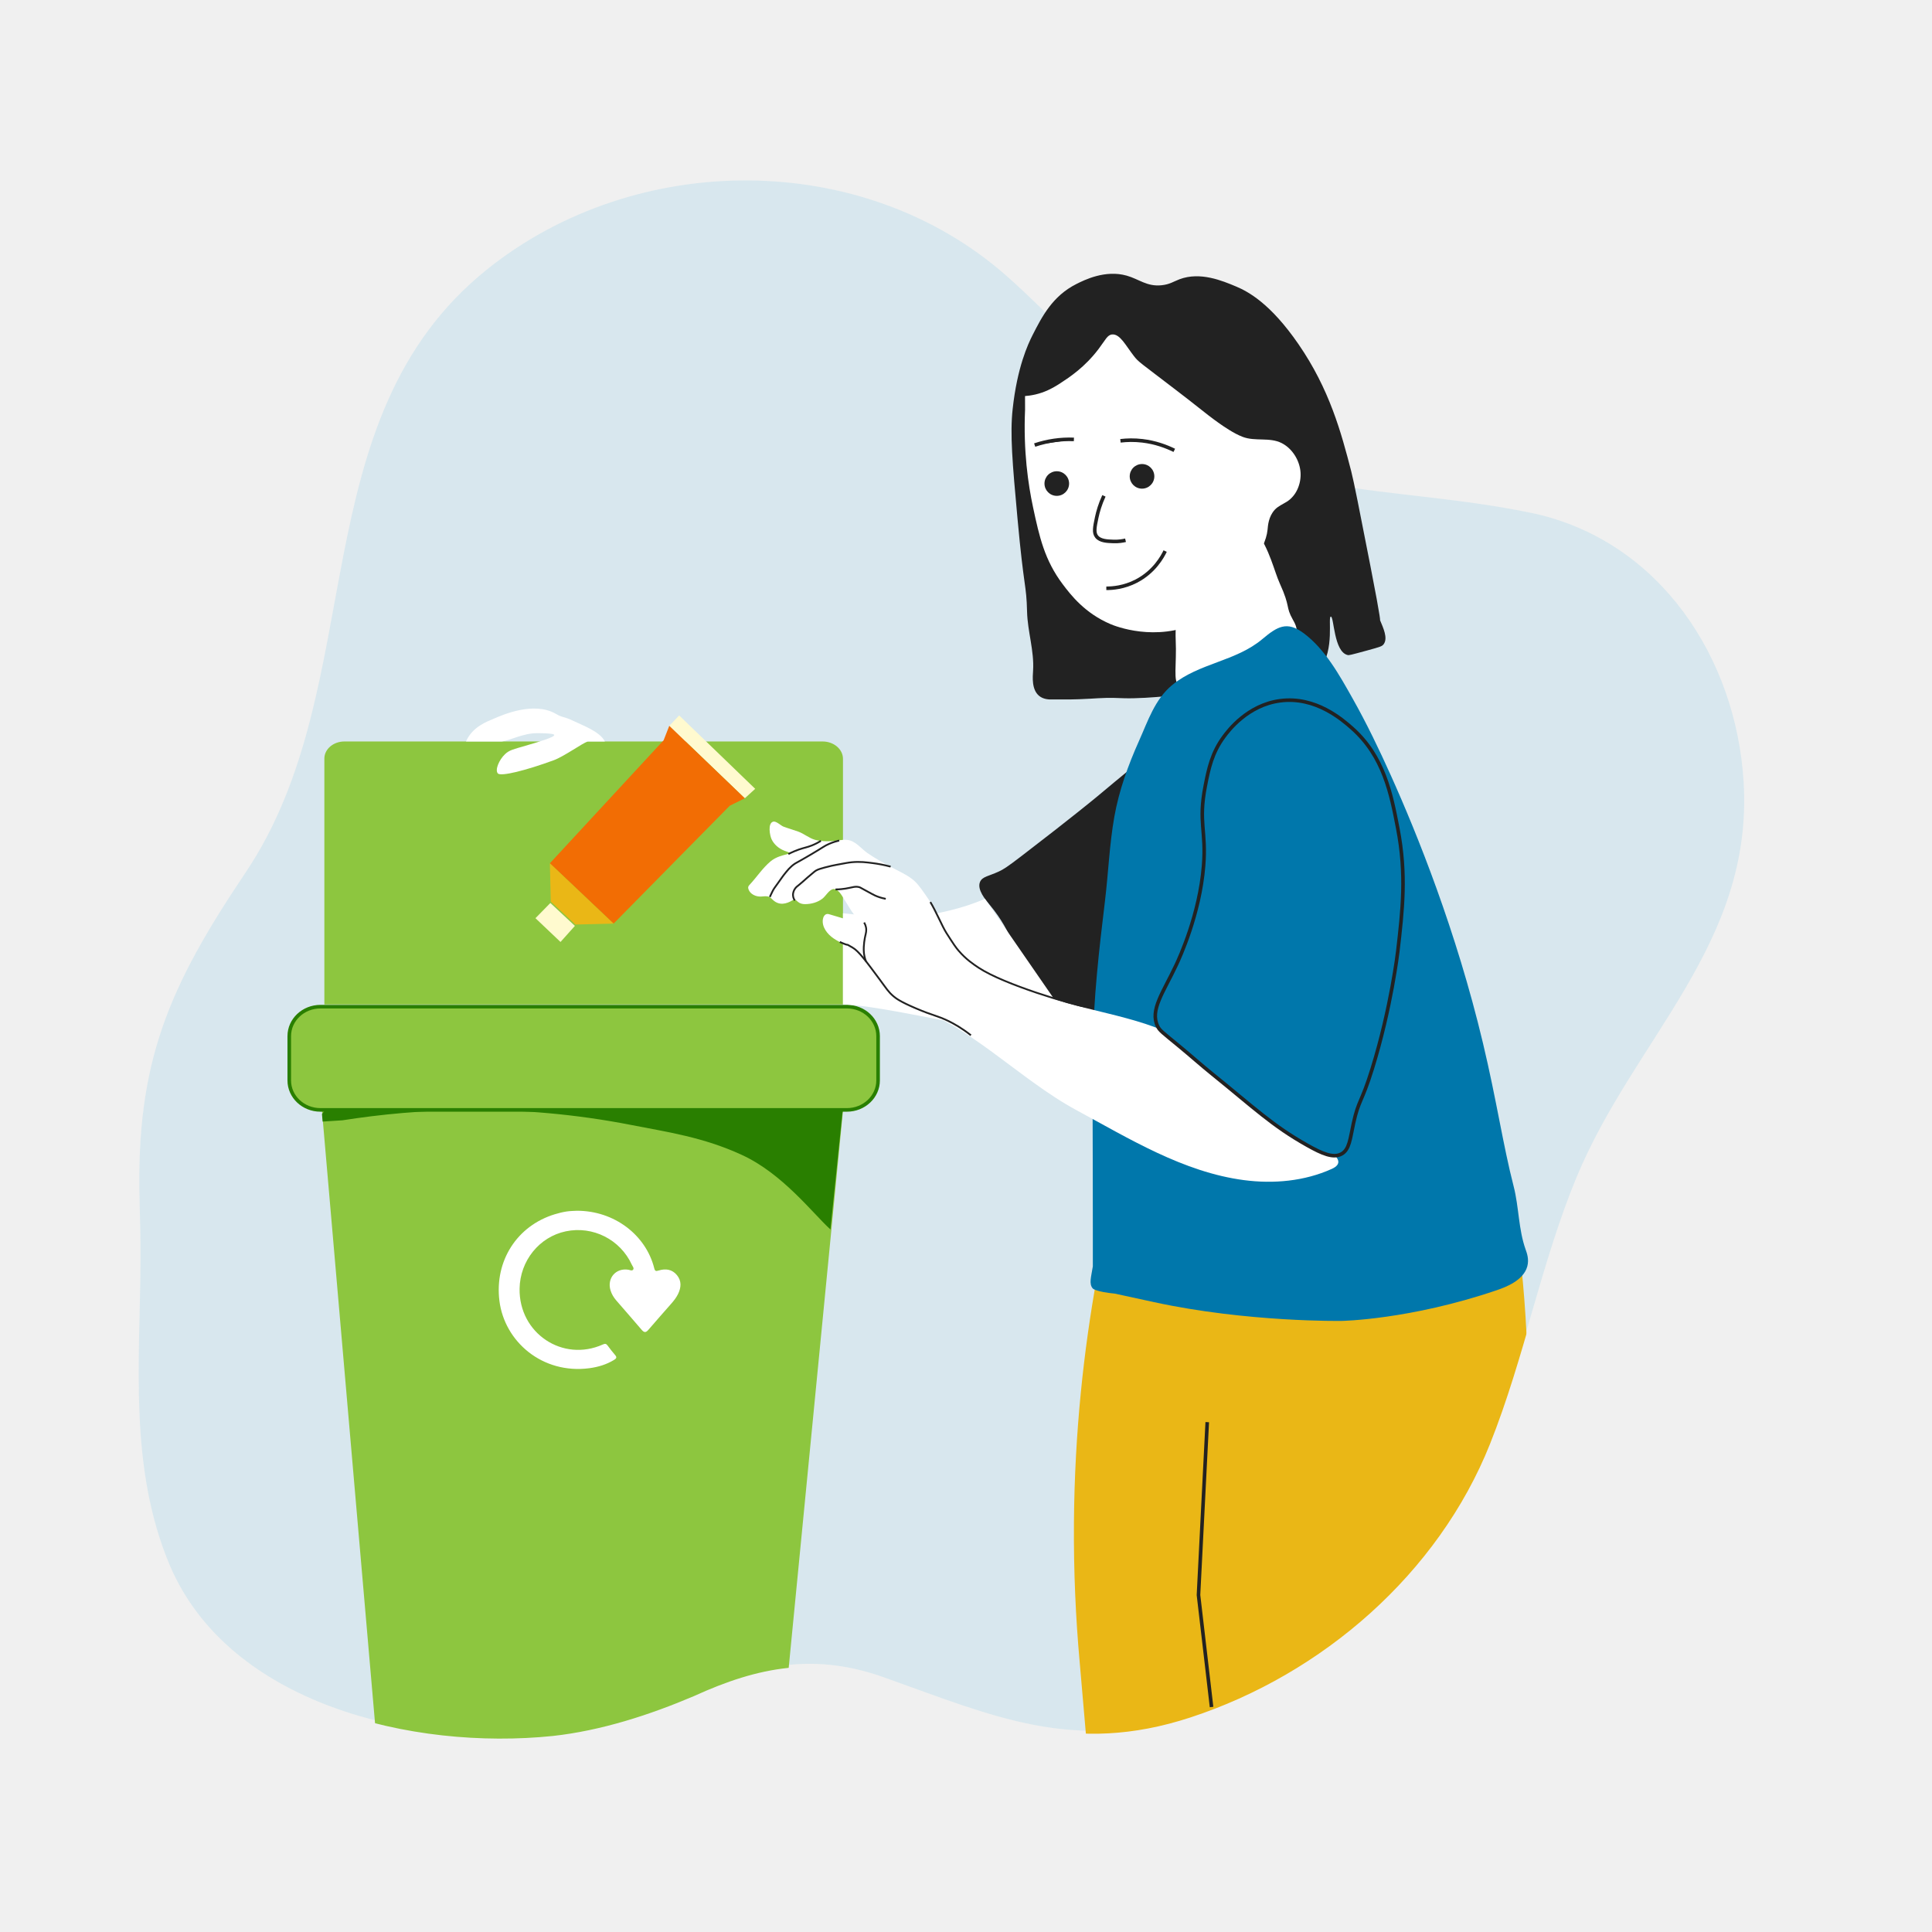
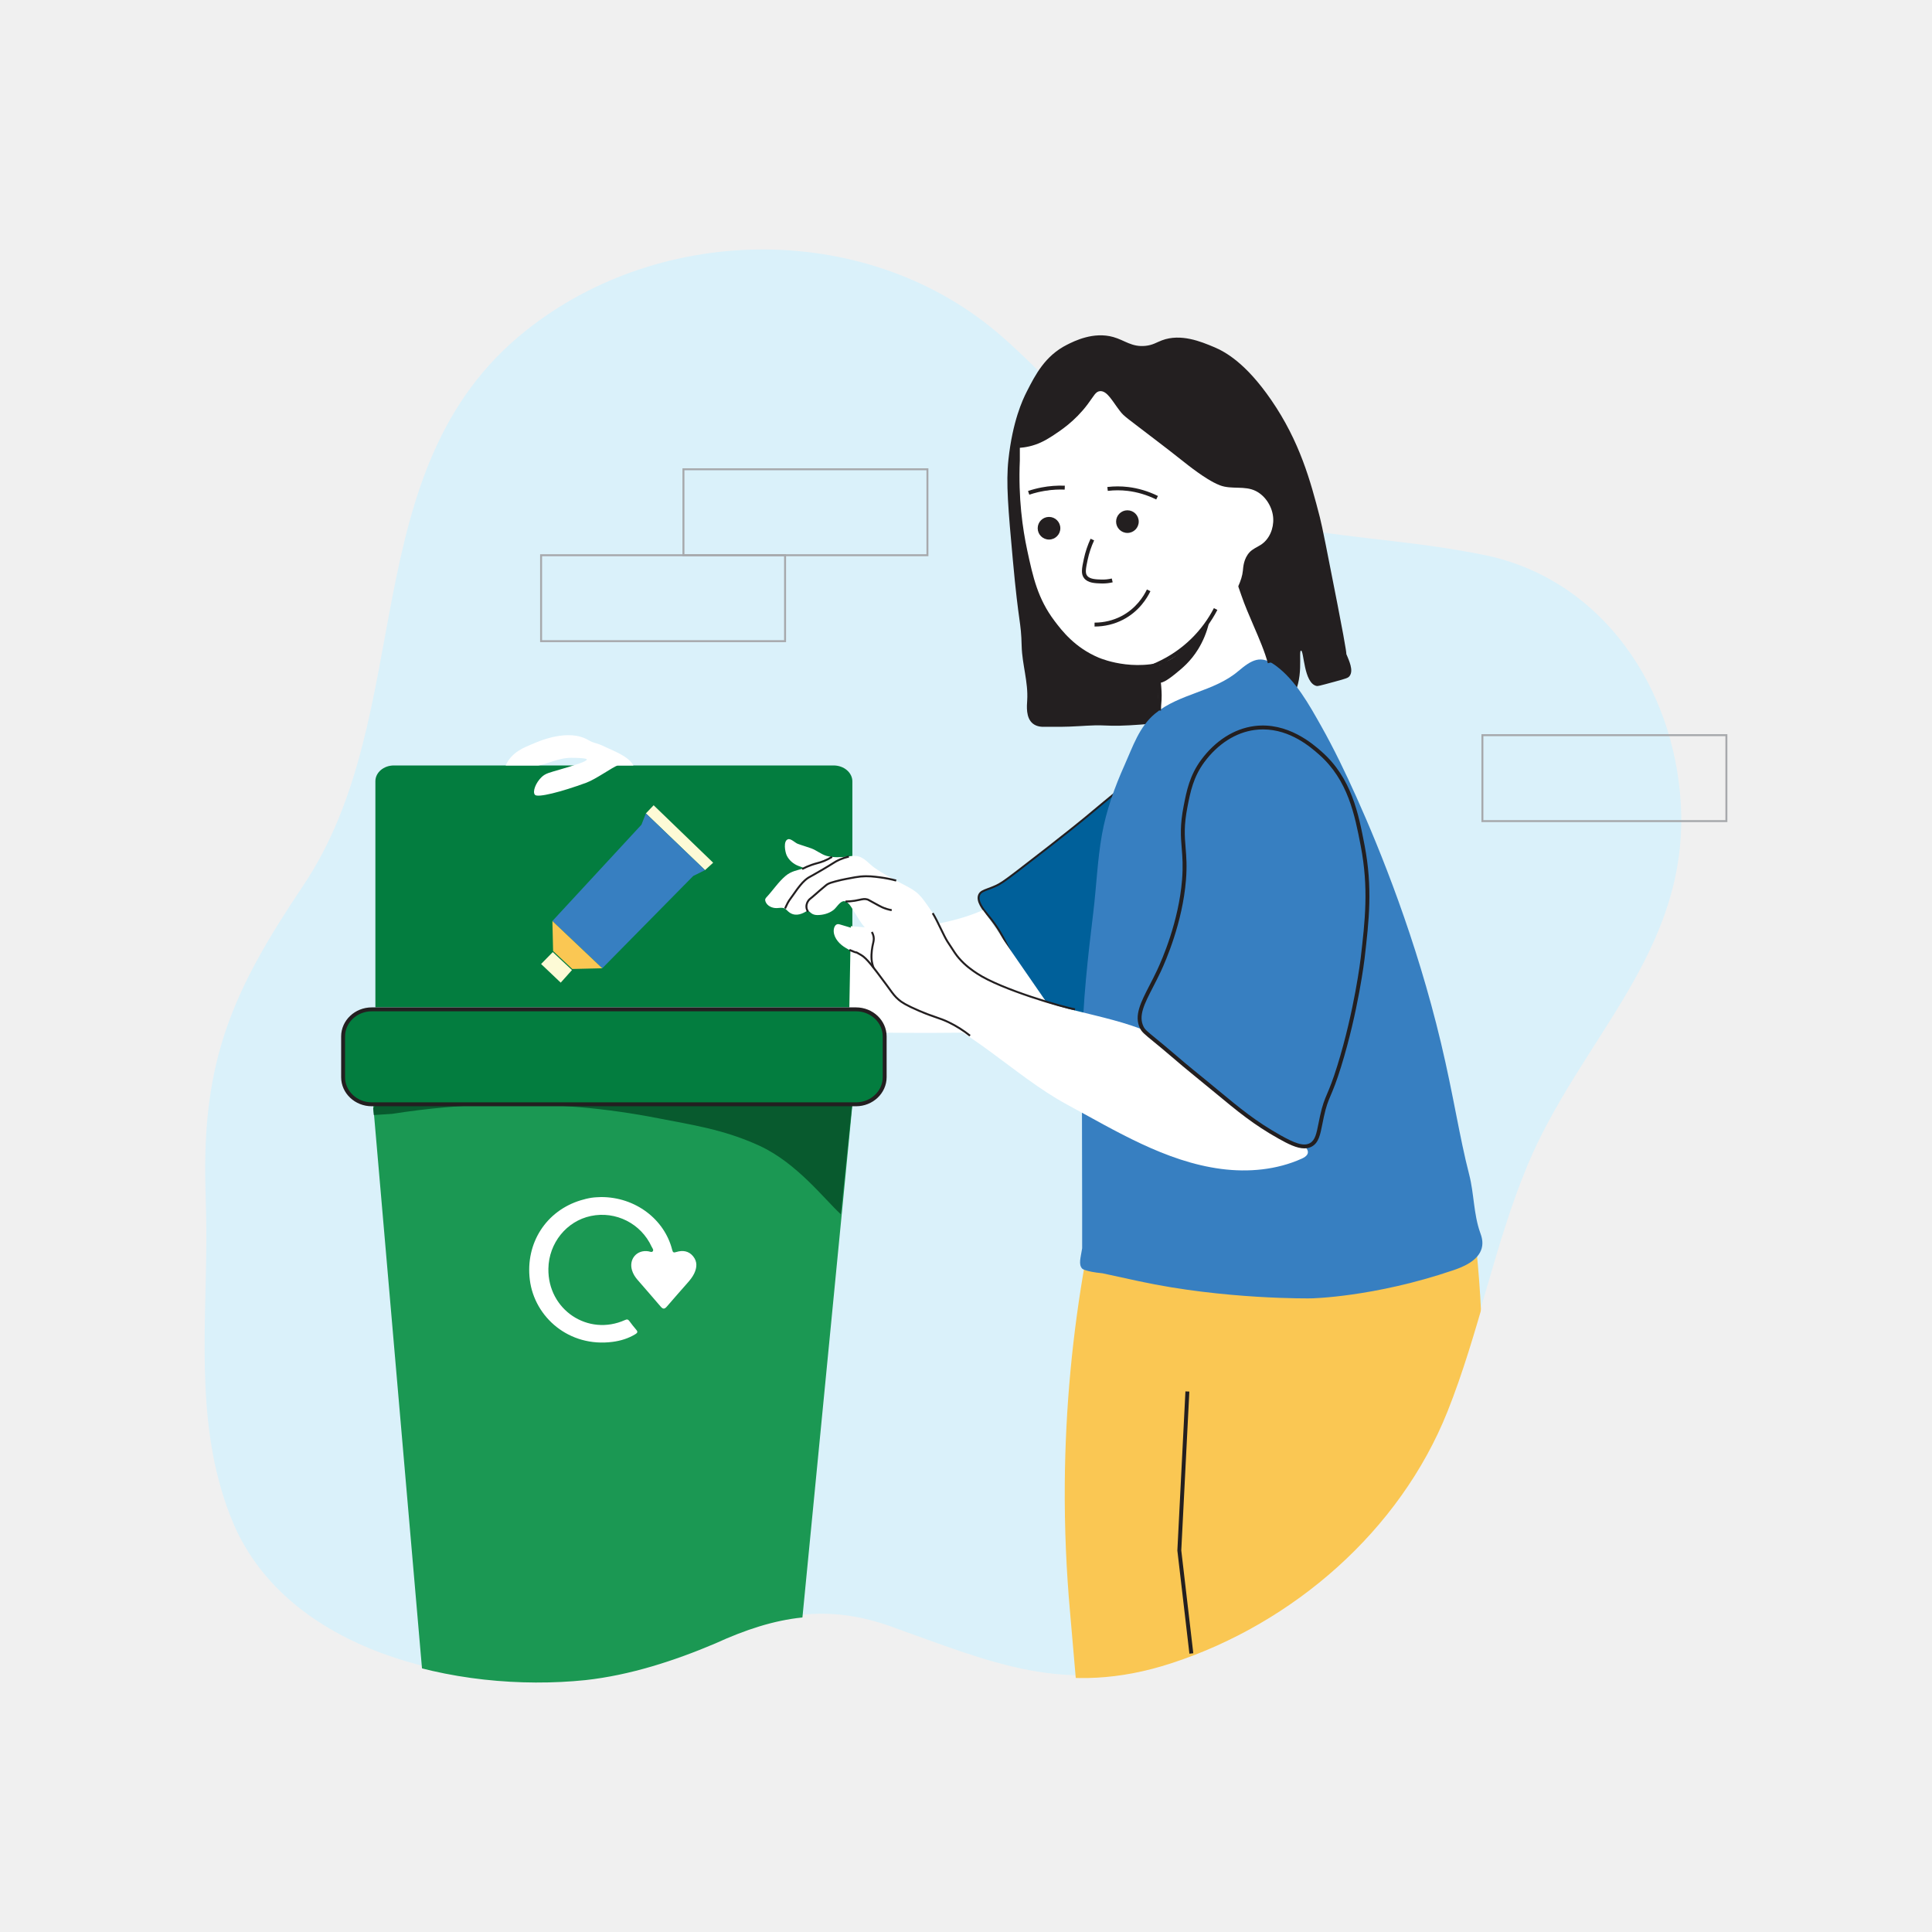
- <svg xmlns="http://www.w3.org/2000/svg" width="1080" height="1080" fill="none">
-   <path fill="#059BDC" d="M78.02 671.05c-2.06-77.55 16.47-119.61 59.3-183.36 70.37-104.73 29.77-253.05 135.26-337.35 82.85-66.21 209.59-66.97 289.92 3.75 25.4 22.36 47.5 48.34 73.8 69.63 71.57 57.93 139.39 45.94 221.87 63.45 70.05 15.9 112.35 80.86 116.53 149.93 5.5 90.74-61.35 143.49-93.48 221.2-19.75 47.78-29.14 99.29-48.33 147.3-28.89 72.35-93.54 128.62-167.48 152.82-65.43 21.41-109.88 1.09-170.22-20.4-38.74-14.16-70.9-8.17-107.22 8.43-24.83 10.56-51.91 19.34-78.95 22.31-78.15 8.06-180.77-16.13-213.98-93.43-23.18-54.91-16.78-113.34-16.48-171.23.06-10.95-.24-21.98-.54-33.05" opacity=".1" />
-   <mask id="a" width="899" height="870" x="77" y="102" maskUnits="userSpaceOnUse" style="mask-type:luminance">
-     <path fill="#fff" d="M78.02 672.72c-2.06-77.55 16.47-119.61 59.3-183.36 70.37-104.73 29.77-253.04 135.26-337.35 82.85-66.21 209.59-66.97 289.92 3.75 25.4 22.36 47.5 48.34 73.8 69.63 71.57 57.93 139.39 45.94 221.87 63.45 70.05 15.9 112.35 80.86 116.53 149.93 5.5 90.74-61.35 143.49-93.48 221.2-19.75 47.78-29.14 99.29-48.33 147.3-28.89 72.34-93.54 128.61-167.48 152.81-65.43 21.41-109.88 1.09-170.22-20.4-38.74-14.16-70.9-8.17-107.22 8.43-24.83 10.56-51.91 19.34-78.95 22.31-78.15 8.06-180.77-16.13-213.98-93.43-23.18-54.91-16.78-113.34-16.48-171.23.06-10.94-.24-21.98-.54-33.04" />
+ <svg xmlns="http://www.w3.org/2000/svg" width="800" height="800" fill="none">
+   <path fill="#DAF1FA" d="M85.068 491.749c-1.402-52.834 11.22-81.488 40.399-124.918 47.938-71.348 20.28-172.391 92.148-229.822 56.444-45.106 142.786-45.626 197.516 2.556 17.302 15.232 32.363 32.935 50.279 47.438 48.757 39.465 94.963 31.297 151.155 43.226 47.722 10.835 76.541 55.087 79.39 102.14 3.744 61.822-41.797 97.756-63.685 150.699-13.457 32.548-19.856 67.641-32.924 100.348-19.692 49.283-63.736 87.62-114.108 104.104-44.577 14.588-74.859.741-115.963-13.895-26.392-9.646-48.301-5.562-73.046 5.742-16.915 7.194-35.363 13.173-53.788 15.196-53.239 5.492-123.154-10.991-145.776-63.654-15.794-37.409-11.43-77.213-11.227-116.653.039-7.452-.17-14.971-.37-22.507" />
+   <mask id="a" width="613" height="593" x="84" y="104" maskUnits="userSpaceOnUse" style="mask-type:luminance">
+     <path fill="#fff" d="M217.614 138.141c-71.866 57.432-44.209 158.475-92.146 229.822-29.18 43.432-41.803 72.085-40.402 124.918.2 7.536.411 15.056.373 22.508-.204 39.44-4.567 79.244 11.226 116.654 22.623 52.661 92.537 69.145 145.776 63.654 18.425-2.025 36.872-8.002 53.788-15.197 24.746-11.305 46.656-15.389 73.045-5.741 41.106 14.634 71.387 28.482 115.964 13.893 50.372-16.484 94.417-54.821 114.109-104.103 13.069-32.706 19.466-67.801 32.924-100.348 21.888-52.944 67.429-88.877 63.685-150.7-2.85-47.053-31.668-91.304-79.391-102.14-56.192-11.928-102.398-3.76-151.155-43.226-17.917-14.503-32.977-32.206-50.278-47.438-27.665-24.354-63.403-36.266-99.279-36.265-35.096.001-70.327 11.404-98.239 33.709" />
  </mask>
  <g mask="url(#a)">
-     <path fill="#EAB716" d="M613.03 714.82c-7.12 39.63-12.3 85.37-12.69 136.11-.22 27.65 1.01 53.65 3.17 77.78l4.08 47.1 69.68 16.86 153.52-28.24 10.68-50.68c7.51-39.22 13-85.58 12.69-137.61-.16-27.9-1.97-53.92-4.76-77.78" />
-     <path fill="#8DC63F" d="m179.98 620.88 31.57 364.36a8.13 8.13 0 0 0 8.1 7.43h207.98c4.18 0 7.68-3.18 8.09-7.34l35.52-364.45" />
+     <path fill="#FAC753" d="M449.548 521.568a548.5 548.5 0 0 0-8.646 92.726c-.147 18.84.69 36.554 2.161 52.988l2.78 32.087 47.471 11.488 104.585-19.239 7.279-34.526c5.114-26.72 8.853-58.3 8.645-93.746a481 481 0 0 0-3.243-52.988" />
+     <path fill="#1B9853" d="m154.528 457.57 21.506 248.228a5.537 5.537 0 0 0 5.516 5.059h141.688a5.536 5.536 0 0 0 5.511-5l24.202-248.287" />
  </g>
-   <path fill="#8DC63F" d="M181.32 561.51V424.05c0-5.28 5.03-9.56 11.22-9.56h267.29c6.3 0 11.4 4.35 11.4 9.71v137.3" />
-   <path fill="#fff" d="M322.45 676.82c21.01-.06 38.63 13.63 43.26 32.09.42 1.69.92 1.8 2.55 1.3 3.81-1.17 7.47-.69 10.16 2.6 2.68 3.28 2.37 6.91.64 10.5-.98 2.04-2.39 3.81-3.88 5.51-4.27 4.85-8.55 9.7-12.76 14.6-1.35 1.57-2.33 1.61-3.72-.04-4.68-5.54-9.51-10.95-14.23-16.45-1.41-1.64-2.53-3.48-3.18-5.59-2.08-6.79 2.94-12.66 9.93-11.56.94.15 2.09.84 2.73-.07.61-.87-.35-1.85-.74-2.7-6.47-14.12-21.79-21.86-36.93-18.69-14.8 3.1-25.58 16.45-25.83 32.03-.41 25.01 24.16 41.27 46.53 31.23 1.27-.57 1.9-.46 2.68.59 1.34 1.81 2.72 3.61 4.2 5.31 1.06 1.22.77 1.88-.52 2.67-4.27 2.62-8.97 4.03-13.84 4.68-26.42 3.49-47.52-14.97-50.33-37.71-2.76-22.26 9.84-41.93 30.98-48.35 2.15-.65 4.35-1.2 6.56-1.54 2.14-.32 4.32-.32 5.74-.41" />
-   <path fill="#297F00" d="M191.45 626.26c40.93-6.44 97.34-9.97 161.73 2.67 20.19 3.96 39.87 6.72 61.51 16.67 22.73 10.45 39.44 32.43 49.53 41.69l7.01-68.07-168.97.37h-119.8l-2.48 3.17.38 4.21z" />
-   <path fill="#8DC63F" stroke="#297F00" stroke-miterlimit="10" stroke-width="2" d="M179.12 620.44h294.32c9.62 0 17.42-7.38 17.42-16.48v-24.75c0-9.1-7.8-16.48-17.42-16.48H179.12c-9.62 0-17.42 7.38-17.42 16.48v24.75c-.01 9.1 7.79 16.48 17.42 16.48Z" />
-   <path stroke="#222" stroke-miterlimit="10" stroke-width="2" d="M699.94 286.71c3.04 7.67 6.02 15.72 8.89 24.13 4.52 13.26 12.94 29.13 16.08 41.23M656.43 349.69c0 5.5 1.61 16.59 1.61 22.09 0 4.87-.4 4.46-.4 9.33" />
-   <path fill="#FFFACF" d="m422.161 440.956-5.814 5.297-42.214-40.51 5.532-5.803z" />
-   <path fill="#F26D04" d="m416.347 446.253-8.41 4.158-64.942 65.905-35.613-33.733 63.591-68.771 3.16-8.069" />
-   <path fill="#EAB716" d="m342.995 516.316-21.389.505-13.718-12.814-.506-21.424z" />
-   <path fill="#FFFACF" d="m321.372 517.585-8.046 8.985-14.001-13.296 8.328-8.504z" />
-   <path stroke="#222" stroke-miterlimit="10" d="M653.65 578.74c-34.27-7.27-51.78-10.99-73.63-19.27-10.47-3.97-19.45-8.04-35.29-12.05-9.87-2.5-18.15-3.9-23.59-4.7" />
-   <path stroke="#222" stroke-miterlimit="10" stroke-width="2" d="M637.89 358.78c8.04-1.5 25.34-5.92 40.27-20.58 6.68-6.56 11.04-13.36 13.87-18.79" />
-   <path fill="#222" d="M687.9 328.13c-1.7 7.04-4.43 12.32-6.49 15.66-4.58 7.44-9.63 11.54-13.87 14.99-2.15 1.75-8.2 6.6-10.07 5.15-.56-.44-.67-1.78-.89-4.47-.16-1.97-.24-2.95 0-3.8.79-2.74 4.3-3.98 5.59-4.47 4.38-1.69 8.36-5.38 16.33-12.75 3.23-2.99 7.37-7.68 10.96-14.99" />
-   <path fill="#222" d="M628.5 390.32c-2.94-.09-7.98-.42-14.76 0-1.87.12-5.39.34-10.54.55-1.36.06-2.92.1-4.89.12-3.68.04-10.07 0-10.07 0-2.12.1-5.09-.12-7.38-2.01-4.25-3.51-3.58-10.59-3.36-14.09.7-11-3.08-21.87-3.36-32.88-.4-16-1.69-11.95-5.37-52.35-2.84-31.13-4.22-46.98-2.68-61.07 2.54-23.3 8.52-36.15 11.18-41.38 5.15-10.1 11.07-21.72 24.39-28.42 4.51-2.27 16.12-8.11 28.19-4.7 6.95 1.97 11.21 6.2 19.46 5.37 4.56-.46 6.71-2.09 10.07-3.36 11.55-4.34 23.9.83 31.54 4.03 7 2.93 19.37 9.67 34.9 32.21 17.39 25.23 23.91 49.37 29.53 71.14 1.51 5.84 4.58 21.56 10.74 53.02 6.4 32.72 5.27 29.97 5.37 30.2 1.66 4.07 4.57 9.99 2.01 13.42-.88 1.19-1.99 1.51-8.72 3.36-10.18 2.79-10.64 2.86-11.41 2.68-7.79-1.76-7.56-21.53-9.4-21.48-1.79.05 2.33 18.22-6.04 29.53-4 5.41-8.7 6.32-58.39 12.08-14.7 1.7-38.35 4.41-51.01 4.03" />
-   <path fill="#fff" d="M656.68 343.34c1.16 3.5.25 8.09.55 14.54.63 13.46-1.61 23.27 1.83 25.28 1.76 1.03 4.28-.6 8.08-2.46 11.2-5.47 11.97-2.33 30.9-8.72 13.73-4.64 18.58-8.06 22.1-11.63 1.04-1.05 3.72-2.64 4.52-5.59.93-3.46-.96-6.61-1.9-8.28-4.32-7.67-1.14-6.67-7.37-20.36-3.11-6.83-5.58-18.91-13.07-29.08" />
-   <path fill="#222" stroke="#222" stroke-miterlimit="10" d="M660.5 412.03c-4.12-1.96-18.52 9.95-47.16 33.86 0 0-12.26 10.23-42.09 33.1-8.15 6.25-10.17 7.49-12.83 8.71-5.53 2.54-8.92 2.75-10.1 5.44-1.74 3.99 3.08 9.63 5 11.95 15.33 18.5 9.81 23.11 32.98 50.87 7.72 9.25 13.01 14.34 20.05 14.53 5.03.14 8.91-2.29 10.58-3.37 27.3-17.56 40.69-89.22 40.69-89.22 6.8-36.31 11.55-61.74 2.88-65.87Z" />
-   <path fill="#0077AB" d="M716.75 350.37c3.61-.86 7.27.1 11.96 3.56 12.02 8.87 20.19 23.72 27.35 36.42 7.92 14.03 14.9 28.6 21.51 43.29 14.61 32.49 36.45 86.59 51.43 149.53 7.7 32.33 11.15 56.74 17.14 80 2.98 11.58 2.66 23.98 6.67 35.24.71 1.98 2.04 5.52.95 9.52-2.13 7.82-11.91 11.55-17.14 13.33-48.61 16.53-86.67 17.14-86.67 17.14s-52.55.84-104.76-10.48c-1.09-.24-21.9-4.76-21.91-4.76-10.77-1.06-12.38-2.86-12.38-2.86-2.32-2.58-.91-6.52 0-12.38v-21.91c0-50.09-.29-76.13 0-100 .33-27.62 3.48-55.09 6.8-82.48 1.89-15.66 2.47-31.48 5.23-47.02 2.61-14.67 7.72-28.81 13.8-42.38 4.96-11.07 8.82-23.18 18.5-31.17 14.94-12.33 35.6-13.18 50.49-25.76 4.2-3.54 7.59-6.01 11.03-6.83" />
-   <path fill="#fff" d="M550.58 502.45c-7.03 2.98-14.98 5.79-28.09 8.35-21.13 4.14-36.47 1.04-51.26-.27v50.97c21.81.35 83.31 16.1 93.65 14.14 12.66-2.41 23.01-5.73 30.39-8.47M338.14 414.49c-2.85-5.6-12.27-8.9-17.45-11.42-5.6-2.73-6.07-1.74-9.85-3.96-12.25-7.2-29.64.39-34.9 2.68-3.54 1.54-11.85 4.41-15.43 12.7h19.91c4.73-.52 11.95-4.69 20.01-4.65 8.91.05 9.36.76 9.4 1.01.16 1.24-8.38 3.76-16.11 6.04-6.72 1.98-8.96 2.36-11.41 4.7-3.41 3.25-5.69 8.81-4.03 10.74 1.65 1.91 15.87-1.71 31.21-7.33 5.74-2.1 16.03-9.51 19.01-10.5h9.64zM573.02 229.03c-1.01 22.95 1.7 41.62 4.47 54.58 3.56 16.63 6.47 29.53 16.55 42.95 4.55 6.05 12.45 16.29 26.84 22.37 2.39 1.01 25.11 10.17 48.77-.89 0 0 18.44-8.63 28.63-27.74 6.46-12.12 9.69-18.18 10.29-24.16.23-2.29.48-7.29 4.03-11.19 1.78-1.95 4.5-3.1 6.7-4.47 5.4-3.36 8.08-10.03 7.72-16.25-.39-6.67-4.52-13.46-10.52-16.52-6.79-3.46-14.84-.8-21.87-3.51-2.63-1.01-5.17-2.42-7.56-3.9-8.13-5.02-15.52-11.34-23.07-17.17-2.29-1.77-4.58-3.53-6.88-5.3-20.02-15.36-20.61-15.36-23.26-18.79-4.66-6.02-7.74-12.36-12.08-12.08-2.76.18-3.75 2.94-7.61 8.05-7.77 10.29-16.27 15.84-21.48 19.24-4.72 3.08-8.92 5.11-13.87 6.26-2.4.56-4.43.79-5.82.89" />
-   <path fill="#222" d="M578.39 248.79a61.156 61.156 0 0 1 21.93-3.16" />
-   <path stroke="#222" stroke-miterlimit="10" stroke-width="2" d="M578.39 248.79a61.156 61.156 0 0 1 21.93-3.16M626.34 246.42c3.51-.42 7.67-.55 12.31 0 7.27.87 13.3 3.13 17.78 5.33M617.1 277.18c-2.17 4.7-3.35 8.88-4.03 12.08-1.17 5.55-1.76 8.56 0 10.74 1.97 2.43 5.86 2.56 9.4 2.68 2.79.1 5.11-.29 6.71-.67M618.44 328.86c3.45.01 9.88-.45 16.78-4.03 10.08-5.23 14.65-13.73 16.11-16.78" />
-   <path fill="#222" d="M590.75 277.19a6.88 6.88 0 1 0 0-13.76 6.88 6.88 0 1 0 0 13.76M638.4 273.16a6.88 6.88 0 1 0 0-13.76 6.88 6.88 0 1 0 0 13.76" />
-   <path stroke="#222" stroke-miterlimit="10" stroke-width="2" d="m674.86 794.99-4.9 96.64 7.31 62.6" />
-   <path fill="#fff" d="M552 544.81c-3.99-2.04-7.77-4.43-11.22-7.33-8.81-7.41-12.51-18.65-17.93-28.49-.74-1.34-2.73-4.89-5.78-9.19-2.99-4.21-4.53-6.36-7.2-8.42-3.55-2.75-7.84-4.55-11.76-6.7-4.51-2.48-9.07-4.93-13.29-7.89-3.69-2.58-6.49-6.77-11.33-7.3-1.75-.19-3.51.15-5.26.37-4.01.52-8.7.69-12.64-.4-3.26-.91-6.06-3.37-9.31-4.57-2.74-1.01-5.58-1.77-8.31-2.8-1.53-.58-4.07-3.25-5.78-2.77-3.16.9-1.83 7.81-.88 9.81 1.4 2.96 4.08 5.24 7.14 6.42 1.15.44 2.38.75 3.39 1.46-4.08 1.13-7.82 1.75-11.18 4.57-4.35 3.66-7.68 8.78-11.56 12.95-.31.34-.64.69-.78 1.13-.17.52-.05 1.08.14 1.59.99 2.62 4.02 4.02 6.82 3.93 1.62-.05 3.35-.49 4.8.24.84.43 1.46 1.19 2.17 1.82 3.44 3.04 7.33 2.11 10.8.02.25-.15.5-.3.78-.35.91-.16 1.61.71 2.32 1.3 1.06.88 2.48 1.22 3.85 1.21 3.48-.02 7.07-.96 9.83-3.14 1.72-1.36 3.61-4.82 5.84-5.26 2.79-.55 4.99 3.74 6.18 5.57 2.33 3.6 4.47 7.88 7.53 10.9 3.14 3.1 5.12 4.41 4.92 4.72-.26.41-3.6-1.86-9.61-3.8-3.52-1.13-7.14-2.09-10.68-3.2-.57-.18-1.16-.36-1.74-.27-1.32.19-2.08 1.63-2.28 2.94-.65 4.29 2.46 8.31 6.06 10.74 3.59 2.43 7.8 3.89 11.26 6.52 3.32 2.53 5.75 6.01 8.27 9.33 6.31 8.36 11.91 19.78 22.13 22.26 31.89 7.75 61.57 40.31 93.92 57.79 29.55 15.97 59.86 34.73 93.77 39.18 16.56 2.17 33.84.61 49.06-6.27 12.07-5.46-9.05-14.02-13.25-16.5-11.92-7.01-19.56-13.09-32.21-23.15-10.27-8.17-18.96-18.13-29.16-26.38-22.57-18.26-56.75-20.3-83.37-29.95-11.28-4.06-23.63-7.09-34.47-12.64" />
-   <path stroke="#222" stroke-miterlimit="10" d="M497.87 484.46c-3.92-1.05-7.3-1.62-9.83-1.95-3.76-.49-7.23-.94-11.86-.52-1.8.16-4.05.59-8.56 1.44-1.49.28-3.74.72-6.6 1.51-2.31.64-3.49.97-4.65 1.59-.7.37-.99.6-5.07 4.08-1.48 1.26-2.89 2.64-4.41 3.85-1.3 1.03-2.02 1.52-2.68 2.64-.28.48-.99 1.72-.91 3.39.07 1.46.71 2.45 1.01 2.86M495.14 502.45c-2.59-.47-4.56-1.21-5.9-1.81-.85-.38-2.46-1.26-5.64-3.01-2.86-1.57-2.85-1.58-3.12-1.66-2.43-.73-4 .16-7.85.77-1.31.21-3.22.44-5.58.45M469.12 469.86c-1.31.31-3.3.86-5.62 1.86-2.86 1.24-3.26 1.88-10.23 5.97-2.88 1.69-5.52 3.19-5.52 3.19-3.19 1.81-2.98 1.63-3.46 1.96-2.63 1.8-4.24 3.85-6.24 6.4-.74.94-.19.3-3.18 4.44-1.83 2.53-2.28 3.11-2.93 4.36-.67 1.28-1.6 3.38-1.6 3.38M458.88 470.05c-1.07.67-2.75 1.64-4.93 2.52-2.85 1.15-4.34 1.26-7.46 2.35-1.39.49-3.4 1.27-5.79 2.51M484.1 537.44c-.8-2.09-1.08-3.85-1.19-5.04-.35-3.92.56-8.21.75-9.04.37-1.7.82-3.1.43-5.01a8.2 8.2 0 0 0-1.03-2.65" />
-   <path fill="#0077AB" stroke="#222" stroke-miterlimit="10" stroke-width="2" d="M673.76 439.34c1.86-9.56 3.7-18.49 10.48-27.62 2.28-3.08 13.05-17.6 31.43-20 19.77-2.58 34.75 10.62 40 15.24 17.94 15.8 22.01 36.93 25.71 56.19 4.96 25.76 2.64 45.76 0 68.57 0 0-3.64 31.42-14.29 65.71-5.97 19.25-7.64 17.42-10.48 30.48-1.9 8.75-2.27 14.69-6.67 17.14-4.64 2.59-10.99-.24-19.05-4.76-19.78-11.09-30.11-21.28-53.33-40-6.14-4.95-12.01-10.22-18.1-15.24-9.81-8.09-11.17-8.92-12.38-11.43-4.37-9.04 3.26-18.91 10.48-34.29 1.89-4.03 13.07-28.29 15.24-55.24 1.6-19.84-3.05-24.21.96-44.75Z" />
-   <path stroke="#222" stroke-miterlimit="10" d="M469.44 526.57c7.2 3.17 1.54-.11 7.2 3.17 3.36 1.95 7.28 7.23 15.1 17.78 3.77 5.08 4.76 6.86 7.72 9.4 1.46 1.25 3.92 3.07 12.42 6.71 9.84 4.21 11.97 4.07 18.12 7.05 3.14 1.52 7.66 4.02 12.75 8.05M520.06 504.25c2.96 4.78 6.71 13.72 8.95 17.23 4.24 6.64 5.34 8.2 6.86 9.97 4.18 4.87 8.35 7.63 11.2 9.52 14.42 9.54 52.25 20.53 59.5 21.75" />
+   <path fill="#231F20" d="M460.088 300.494c-2.002-.06-5.435-.287-10.059 0-1.273.078-3.672.23-7.181.377-.928.039-1.988.067-3.334.08-2.504.024-6.858 0-6.858 0-1.447.071-3.467-.083-5.03-1.372-2.894-2.389-2.437-7.215-2.285-9.601.476-7.491-2.097-14.899-2.287-22.403-.274-10.9-1.15-8.141-3.657-35.661-1.932-21.208-2.876-32.008-1.828-41.604 1.732-15.878 5.801-24.631 7.615-28.188 3.508-6.882 7.542-14.795 16.616-19.36 3.074-1.548 10.98-5.526 19.202-3.202 4.738 1.34 7.636 4.222 13.259 3.658 3.105-.311 4.572-1.427 6.857-2.286 7.87-2.96 16.282.563 21.488 2.743 4.767 1.996 13.195 6.592 23.775 21.945 11.844 17.19 16.287 33.634 20.116 48.464 1.028 3.975 3.124 14.69 7.316 36.118 4.361 22.293 3.592 20.414 3.657 20.574 1.135 2.774 3.111 6.803 1.372 9.144-.601.808-1.358 1.031-5.944 2.286-6.936 1.897-7.249 1.946-7.772 1.829-5.306-1.201-5.148-14.668-6.401-14.631-1.219.036 1.585 12.415-4.115 20.116-2.726 3.686-5.924 4.308-39.776 8.231-10.005 1.159-26.12 3-34.746 2.743" />
+   <path fill="#fff" d="M479.29 268.49c.792 2.387.171 5.51.376 9.906.428 9.169-1.1 15.852 1.243 17.221 1.201.703 2.913-.409 5.505-1.676 7.633-3.728 8.153-1.587 21.051-5.944 9.353-3.159 12.66-5.493 15.058-7.924.71-.719 2.534-1.796 3.078-3.811.634-2.357-.658-4.505-1.296-5.638-2.942-5.226-.779-4.543-5.02-13.868-2.116-4.655-3.802-12.884-8.906-19.812" />
+   <path fill="#037D3F" d="M155.442 417.118v-93.642c0-3.599 3.424-6.515 7.647-6.515h182.095c4.289 0 7.766 2.963 7.766 6.617v93.54" />
+   <path fill="#00609A" d="M481.887 315.286c-2.808-1.339-12.62 6.779-32.129 23.068 0 0-8.351 6.972-28.672 22.551-5.555 4.258-6.93 5.102-8.739 5.933-3.764 1.729-6.079 1.873-6.879 3.707-1.184 2.72 2.099 6.56 3.408 8.141 10.443 12.6 6.684 15.74 22.47 34.655 5.26 6.3 8.862 9.769 13.66 9.898 3.428.094 6.068-1.558 7.21-2.293 18.598-11.965 27.719-60.783 27.719-60.783 4.623-24.744 7.859-42.062 1.952-44.877" />
+   <path fill="#231F20" d="M481.138 315.537c-3.419 0-14.103 8.919-31.12 23.127-.084.069-8.591 7.156-28.686 22.562-5.712 4.379-7.013 5.151-8.816 5.98-1.209.556-2.253.943-3.173 1.284-1.887.7-3.027 1.123-3.503 2.216-1.054 2.42 1.955 6.044 3.24 7.591l.108.131c4.702 5.672 6.576 9.508 8.56 13.568 2.446 5 5.216 10.668 13.91 21.085 5.433 6.511 8.82 9.632 13.36 9.755 3.357.081 5.992-1.598 6.98-2.231 18.237-11.733 27.449-60.029 27.54-60.516 4.529-24.243 7.801-41.756 2.176-44.437a1.3 1.3 0 0 0-.576-.115m-35.856 108.112q-.143 0-.287-.004c-4.823-.131-8.484-3.485-13.959-10.045-8.757-10.492-11.55-16.207-14.014-21.248-1.963-4.016-3.818-7.81-8.456-13.408l-.108-.13c-1.498-1.802-4.614-5.554-3.36-8.43.614-1.41 1.946-1.904 3.964-2.652.906-.338 1.934-.719 3.116-1.26 1.744-.803 3.016-1.559 8.661-5.887 20.079-15.395 28.576-22.473 28.66-22.543 20.959-17.498 29.583-24.548 32.563-23.121 6.186 2.948 3.038 19.801-1.728 45.313-.024.126-2.339 12.394-6.9 25.963-6.142 18.271-13.207 30.076-20.998 35.089-1.017.654-3.673 2.363-7.154 2.363" />
+   <path fill="#377FC1" d="M520.211 273.277c2.461-.588 4.953.067 8.146 2.423 8.187 6.04 13.755 16.163 18.635 24.809 5.395 9.562 10.149 19.483 14.652 29.491 9.956 22.136 24.828 58.988 35.036 101.867 5.244 22.028 7.593 38.656 11.679 54.501 2.033 7.887 1.809 16.335 4.542 24.007.482 1.352 1.392 3.758.648 6.489-1.452 5.331-8.11 7.869-11.678 9.083-33.116 11.265-59.044 11.68-59.044 11.68s-35.802.572-71.371-7.138l-14.924-3.244c-7.335-.725-8.435-1.946-8.435-1.946-1.58-1.758-.622-4.44 0-8.435V501.94c0-34.124-.196-51.861 0-68.127.228-18.816 2.372-37.53 4.631-56.19 1.291-10.666 1.68-21.444 3.56-32.036 1.776-9.998 5.261-19.628 9.405-28.87 3.382-7.538 6.01-15.79 12.603-21.232 10.176-8.396 24.253-8.977 34.399-17.546 2.861-2.418 5.174-4.102 7.516-4.662" />
+   <path fill="#231F20" d="M524.988 274.637c-1.201-4.628-3.616-10.229-5.951-15.646-1.793-4.16-3.648-8.463-4.986-12.386a364 364 0 0 0-6.042-16.4l1.506-.596a366 366 0 0 1 6.069 16.474c1.317 3.862 3.159 8.136 4.94 12.268 2.359 5.472 4.797 11.132 6.031 15.88zM480.747 294.225h-1.619c0-1.695.071-2.485.141-3.251.068-.764.135-1.484.135-3.105 0-1.835-.277-4.688-.545-7.447-.271-2.798-.551-5.692-.551-7.605h1.62c0 1.836.276 4.689.544 7.448.271 2.797.551 5.691.551 7.604 0 1.695-.072 2.485-.142 3.251-.069.764-.134 1.484-.134 3.105" />
+   <path fill="#fff" d="M248.866 495.678c14.316-.043 26.317 9.286 29.473 21.858.289 1.15.627 1.226 1.737.886 2.595-.794 5.09-.474 6.924 1.77 1.827 2.235 1.615 4.708.439 7.155-.668 1.389-1.627 2.596-2.647 3.753-2.909 3.307-5.822 6.61-8.694 9.95-.919 1.069-1.584 1.094-2.531-.026-3.189-3.772-6.479-7.458-9.695-11.208-.958-1.117-1.724-2.368-2.164-3.806-1.414-4.627 2.004-8.624 6.768-7.875.643.101 1.424.571 1.859-.051.413-.593-.237-1.258-.504-1.84-4.405-9.62-14.848-14.893-25.157-12.73-10.082 2.114-17.426 11.209-17.598 21.818-.277 17.04 16.456 28.116 31.696 21.275.868-.389 1.299-.311 1.824.403.914 1.236 1.855 2.457 2.86 3.618.722.834.523 1.283-.352 1.82-2.908 1.782-6.112 2.747-9.428 3.186-17.997 2.377-32.37-10.203-34.289-25.691-1.877-15.161 6.705-28.563 21.107-32.937 1.462-.444 2.961-.816 4.469-1.047 1.449-.223 2.933-.219 3.903-.281" />
+   <path fill="#085A2E" d="M162.339 461.231c27.885-4.384 66.316-6.796 110.183 1.818 13.756 2.701 27.158 4.581 41.906 11.358 15.487 7.118 26.871 22.091 33.746 28.402l4.777-46.372-115.116.25h-81.617l-1.69 2.158.258 2.869z" />
+   <path fill="#FDFAD6" d="m295.302 357.23-3.368 3.07-24.485-23.493 3.209-3.368z" />
+   <path fill="#377FC1" d="m291.934 360.3-4.878 2.415-37.67 38.225-20.654-19.562 36.883-39.891 1.833-4.68" />
+   <path fill="#FAC753" d="m249.385 400.941-12.404.294-7.953-7.436-.296-12.422z" />
+   <path fill="#FDFAD6" d="m236.842 401.679-4.661 5.212-8.125-7.716 4.833-4.933z" />
+   <path fill="#fff" d="M407.003 376.885c-4.787 2.032-10.206 3.943-19.134 5.69-14.392 2.817-25.482 1.809-35.556.921l-.806 43.945c14.861.24 58.198.647 65.248-.692a128 128 0 0 0 20.7-5.769" />
+   <path fill="#037D3F" d="M153.94 457.266h200.513c6.556 0 11.871-5.028 11.871-11.229v-16.86c0-6.202-5.315-11.23-11.871-11.23H153.94c-6.556 0-11.871 5.028-11.871 11.23v16.86c0 6.201 5.315 11.229 11.871 11.229" />
+   <path fill="#231F20" d="M153.94 418.757c-6.099 0-11.062 4.675-11.062 10.42v16.86c0 5.745 4.963 10.42 11.062 10.42h200.513c6.099 0 11.061-4.675 11.061-10.42v-16.86c0-5.745-4.962-10.42-11.061-10.42zm200.513 39.319H153.94c-6.992 0-12.68-5.402-12.68-12.039v-16.86c0-6.639 5.688-12.039 12.68-12.039h200.513c6.992 0 12.681 5.4 12.681 12.039v16.86c0 6.637-5.689 12.039-12.681 12.039M477.138 429.251c-23.504-4.989-35.301-7.493-50.218-13.144a386 386 0 0 1-4.215-1.633c-5.496-2.155-11.179-4.383-19.787-6.565a158 158 0 0 0-16.026-3.191l.117-.801a159 159 0 0 1 16.108 3.208c8.657 2.194 14.365 4.432 19.884 6.596 1.391.545 2.777 1.089 4.204 1.629 14.861 5.629 26.637 8.129 50.101 13.109z" />
+   <path fill="#fff" d="M262.274 316.96c-1.941-3.817-8.356-6.061-11.886-7.78-3.816-1.857-4.135-1.186-6.711-2.7-8.347-4.902-20.195.267-23.775 1.83-2.408 1.05-8.072 3.004-10.51 8.65h13.564c3.221-.357 8.141-3.198 13.634-3.165 6.071.037 6.379.516 6.4.687.111.842-5.706 2.56-10.972 4.114-4.581 1.352-6.101 1.608-7.772 3.2-2.321 2.212-3.878 6-2.744 7.315 1.124 1.301 10.814-1.167 21.266-4.996 3.908-1.431 10.921-6.477 12.953-7.155zM422.293 190.615c-.689 15.632 1.157 28.353 3.048 37.185 2.425 11.332 4.407 20.121 11.277 29.26 3.1 4.124 8.479 11.097 18.288 15.24 1.63.689 17.104 6.932 33.223-.609 0 0 12.564-5.879 19.507-18.898 4.404-8.257 6.605-12.385 7.01-16.458.156-1.563.328-4.967 2.744-7.622 1.212-1.33 3.064-2.109 4.567-3.044 3.683-2.289 5.503-6.829 5.256-11.07-.263-4.544-3.077-9.171-7.164-11.255-4.625-2.36-10.109-.543-14.9-2.389-1.792-.692-3.521-1.65-5.152-2.656-5.537-3.42-10.575-7.728-15.715-11.696q-2.34-1.807-4.688-3.608c-13.637-10.466-14.041-10.467-15.849-12.802-3.172-4.098-5.273-8.418-8.229-8.229-1.878.12-2.552 2.003-5.182 5.487-5.29 7.008-11.086 10.792-14.63 13.105-3.219 2.101-6.076 3.48-9.448 4.268-1.635.381-3.02.537-3.963.609" />
+   <path fill="#231F20" d="M425.951 204.076a42 42 0 0 1 5.465-1.436 42 42 0 0 1 9.475-.718" />
+   <path fill="#231F20" d="m426.208 204.844-.516-1.536a43 43 0 0 1 5.572-1.463 42.8 42.8 0 0 1 9.656-.732l-.06 1.619a41.051 41.051 0 0 0-14.652 2.112M478.762 206.82c-3.827-1.88-7.814-3.076-11.852-3.556a34.8 34.8 0 0 0-8.194 0l-.192-1.608a36.3 36.3 0 0 1 8.578 0c4.218.502 8.382 1.75 12.373 3.71zM456.559 241.612q-.304 0-.61-.011c-2.542-.087-5.426-.185-7.001-2.128-1.469-1.813-.977-4.139-.163-7.992a39.6 39.6 0 0 1 2.8-8.403l1.47.68a38 38 0 0 0-2.686 8.058c-.774 3.662-1.105 5.476-.164 6.637 1.111 1.369 3.602 1.455 5.8 1.529 1.456.05 2.922-.096 4.359-.436l.372 1.578a18.2 18.2 0 0 1-4.177.488M453.302 259.432h-.069l.004-1.619h.065c3.843 0 7.642-.917 10.99-2.653 6.157-3.192 9.293-8.3 10.614-11.06l1.462.699c-1.41 2.944-4.755 8.389-11.331 11.798-3.577 1.855-7.633 2.835-11.735 2.835M439.061 218.732a4.687 4.687 0 1 1-9.374 0 4.687 4.687 0 0 1 9.374 0M471.523 215.989a4.686 4.686 0 1 1-9.372 0 4.686 4.686 0 1 1 9.372 0M466.636 279.802l-.296-1.592c7.295-1.357 17.9-4.854 27.012-13.804a49.8 49.8 0 0 0 9.299-12.597l1.436.748a51.5 51.5 0 0 1-9.599 13.005c-9.404 9.236-20.336 12.842-27.852 14.24" />
+   <path fill="#A7A9AC" d="M224.46 265.09h100.218v-34.778H224.46zm101.029.809H223.65v-36.396h101.839z" />
+   <path fill="#A7A9AC" d="M283.405 229.5h100.219v-34.777H283.405zm101.028.81H282.594v-36.396h101.839zM614.236 339.599h100.218v-34.777H614.236zm101.029.811H613.426v-36.396h101.839z" />
+   <path fill="#231F20" d="m492.509 684.76-4.989-42.714.004-.068 3.339-65.836 1.618.082-3.337 65.768 4.973 42.58zM500.559 258.127a36.7 36.7 0 0 1-4.42 10.668c-3.118 5.071-6.558 7.864-9.448 10.211-1.468 1.192-5.585 4.495-6.858 3.505-.382-.297-.458-1.213-.61-3.048-.11-1.34-.166-2.009 0-2.59.536-1.87 2.932-2.71 3.811-3.048 2.983-1.155 5.696-3.666 11.125-8.687 2.203-2.039 5.023-5.236 7.467-10.211" />
+   <path fill="#fff" d="M407.976 405.746c-2.718-1.392-5.296-3.016-7.646-4.995-5.998-5.052-8.522-12.706-12.213-19.409a65 65 0 0 0-3.935-6.26c-2.033-2.867-3.088-4.329-4.905-5.737-2.421-1.876-5.339-3.099-8.008-4.568-3.073-1.691-6.179-3.359-9.057-5.372-2.515-1.759-4.419-4.611-7.722-4.975-1.193-.132-2.393.101-3.585.255-2.732.352-5.928.473-8.611-.274-2.221-.618-4.129-2.296-6.345-3.114-1.869-.69-3.799-1.207-5.664-1.91-1.04-.392-2.773-2.216-3.937-1.884-2.151.614-1.244 5.32-.599 6.686.955 2.02 2.777 3.572 4.863 4.372.785.301 1.624.509 2.309.997-2.779.772-5.328 1.191-7.615 3.116-2.966 2.496-5.232 5.979-7.878 8.82-.214.229-.434.469-.53.768-.113.352-.037.739.094 1.084.677 1.783 2.738 2.737 4.645 2.675 1.107-.036 2.285-.335 3.273.165.575.291.992.812 1.475 1.239 2.345 2.074 4.992 1.438 7.36.012.168-.1.34-.203.532-.238.619-.109 1.099.486 1.583.887.72.597 1.688.828 2.624.821 2.373-.016 4.818-.652 6.698-2.14 1.172-.925 2.46-3.28 3.976-3.581 1.899-.375 3.4 2.551 4.207 3.797 1.587 2.45 3.049 5.372 5.132 7.428 2.14 2.111 3.487 3.002 3.349 3.218-.177.281-2.454-1.268-6.548-2.587-2.394-.771-4.864-1.421-7.276-2.179-.386-.12-.789-.242-1.189-.184-.896.134-1.417 1.11-1.552 2.006-.443 2.924 1.677 5.661 4.125 7.318s5.316 2.647 7.668 4.439c2.26 1.723 3.92 4.092 5.632 6.36 4.299 5.696 8.116 13.475 15.075 15.164 21.728 5.277 41.945 27.46 63.987 39.369 20.13 10.878 40.782 23.663 63.878 26.692 11.28 1.479 23.054.412 33.42-4.274 8.222-3.718-6.162-9.554-9.028-11.239-8.12-4.78-13.325-8.919-21.944-15.772-6.997-5.565-12.918-12.348-19.868-17.972-15.38-12.443-38.664-13.829-56.797-20.403-7.66-2.777-16.071-4.84-23.453-8.621" />
+   <path fill="#231F20" d="M334.283 377.736a4 4 0 0 1-.763-2.168c-.064-1.278.489-2.225.672-2.537.435-.74.909-1.113 1.628-1.68l.293-.231a37 37 0 0 0 1.776-1.537c.404-.363.806-.725 1.218-1.076 2.778-2.364 3.009-2.549 3.529-2.825.849-.452 1.703-.688 3.252-1.115a55 55 0 0 1 4.531-1.039c3.081-.582 4.624-.874 5.868-.986 3.197-.291 5.61.022 8.165.353 2.268.295 4.537.745 6.751 1.341l-.211.782a51 51 0 0 0-6.641-1.319c-2.511-.325-4.88-.632-7.991-.351-1.204.11-2.735.399-5.785.975-1.198.227-2.66.524-4.472 1.025-1.606.443-2.348.655-3.087 1.048-.424.226-.585.346-3.384 2.727-.407.345-.803.704-1.2 1.061a40 40 0 0 1-1.815 1.571l-.296.232c-.692.545-1.074.845-1.43 1.453-.168.288-.615 1.05-.563 2.087.04.796.353 1.381.609 1.733zM369.163 377.284a17.7 17.7 0 0 1-4.11-1.265c-.603-.271-1.764-.908-3.871-2.065l-1.073-.591c-.842-.463-.878-.481-.974-.511-1.058-.318-1.844-.146-3.142.14-.574.126-1.224.268-2.024.396a26 26 0 0 1-3.864.314l-.004-.811a25 25 0 0 0 3.741-.303 33 33 0 0 0 1.977-.388c1.331-.292 2.291-.502 3.55-.122.182.053.2.064 1.13.576l1.072.589c2.091 1.148 3.24 1.78 3.814 2.037 1.217.55 2.538.955 3.924 1.207zM325.454 376.35l-.74-.329c.027-.059.648-1.451 1.103-2.324.408-.783.718-1.212 1.641-2.486l.387-.534a123 123 0 0 0 1.724-2.426c.168-.244.22-.318.449-.61 1.392-1.782 2.492-3.19 4.339-4.45.18-.122.226-.148.548-.325.282-.156.79-.435 1.84-1.028 0 0 1.798-1.02 3.757-2.168 1.965-1.152 3.157-1.899 4.027-2.444 1.248-.781 1.817-1.137 2.985-1.643 1.26-.545 2.572-.98 3.899-1.293l.186.788a22.5 22.5 0 0 0-3.764 1.248c-1.112.481-1.665.827-2.876 1.587-.874.548-2.072 1.297-4.046 2.456-1.967 1.15-3.77 2.173-3.77 2.173-1.054.597-1.565.877-1.849 1.033-.281.155-.323.178-.481.286-1.742 1.189-2.808 2.552-4.158 4.277-.213.273-.262.345-.42.573-.205.299-.592.86-1.734 2.44l-.387.535c-.921 1.271-1.2 1.656-1.58 2.387-.443.849-1.073 2.264-1.08 2.277M332.339 360.198l-.375-.717a30 30 0 0 1 4-1.737c.955-.334 1.676-.53 2.375-.72.837-.228 1.629-.444 2.688-.874a21 21 0 0 0 3.292-1.684l.429.687a22 22 0 0 1-3.418 1.749c-1.103.446-1.918.668-2.779.903-.684.187-1.392.38-2.32.703a30 30 0 0 0-3.892 1.69M361.339 400.866a13 13 0 0 1-.832-3.54c-.232-2.602.336-5.464.516-6.28l.1-.434c.217-.944.405-1.76.193-2.813a5.3 5.3 0 0 0-.653-1.676l.695-.416c.364.608.617 1.259.753 1.932.245 1.225.029 2.163-.2 3.155l-.097.426c-.174.787-.723 3.547-.502 6.035a12.4 12.4 0 0 0 .783 3.321z" />
+   <path fill="#377FC1" d="M490.921 333.893c1.269-6.515 2.524-12.595 7.137-18.816 1.556-2.099 8.889-11.99 21.411-13.626 13.466-1.76 23.677 7.234 27.25 10.382 12.22 10.761 14.994 25.16 17.519 38.281 3.38 17.552 1.801 31.175 0 46.716 0 0-2.48 21.407-9.732 44.769-4.071 13.114-5.204 11.871-7.137 20.763-1.296 5.961-1.544 10.007-4.542 11.679-3.16 1.762-7.486-.166-12.977-3.244-13.477-7.558-20.512-14.495-36.335-27.252-4.181-3.372-8.181-6.964-12.328-10.382-6.684-5.509-7.608-6.078-8.433-7.785-2.98-6.157 2.217-12.88 7.136-23.359 1.288-2.744 8.901-19.27 10.381-37.632 1.092-13.526-2.077-16.504.65-30.494" />
+   <path fill="#231F20" d="M522.98 302.032c-1.108 0-2.244.071-3.406.223-7.854 1.025-15.264 5.751-20.864 13.303-4.6 6.204-5.818 12.449-6.994 18.49-1.533 7.867-1.186 12.083-.785 16.966.307 3.716.623 7.558.148 13.438-1.412 17.518-8.36 33.447-10.455 37.912-1.086 2.312-2.162 4.398-3.201 6.415-3.536 6.852-6.091 11.804-3.94 16.247.62 1.282 1.368 1.894 5.517 5.294.778.638 1.672 1.37 2.703 2.22a383 383 0 0 1 5.465 4.62c2.231 1.91 4.536 3.884 6.856 5.755 3.738 3.013 7.032 5.743 9.94 8.149 9.664 8.002 16.05 13.288 26.283 19.027 5.685 3.187 9.501 4.739 12.185 3.243 2.156-1.203 2.71-3.998 3.548-8.227.181-.915.374-1.888.597-2.917 1.034-4.75 1.849-6.67 2.977-9.324 1.008-2.374 2.261-5.327 4.179-11.507 7.147-23.024 9.677-44.409 9.7-44.623 1.807-15.581 3.367-29.04.01-46.469-2.459-12.771-5.245-27.247-17.259-37.827-3.365-2.965-11.814-10.408-23.204-10.408m17.124 173.486c-3.156 0-6.841-1.88-10.649-4.015-10.361-5.809-16.791-11.133-26.524-19.192a943 943 0 0 0-9.923-8.135c-2.34-1.886-4.654-3.868-6.893-5.785a379 379 0 0 0-5.441-4.601c-1.031-.85-1.924-1.582-2.7-2.218-4.383-3.59-5.172-4.237-5.95-5.841-2.501-5.171.35-10.697 3.959-17.695 1.033-2.004 2.103-4.074 3.175-6.36 2.066-4.402 8.916-20.108 10.306-37.353.464-5.748.154-9.525-.146-13.176-.395-4.795-.768-9.323.809-17.409 1.211-6.218 2.464-12.647 7.28-19.143 5.867-7.911 13.664-12.863 21.957-13.945 13.835-1.814 24.415 7.513 27.891 10.576 12.428 10.945 15.271 25.709 17.779 38.734 3.402 17.675 1.83 31.247.009 46.963-.026.215-2.572 21.749-9.764 44.916-1.941 6.257-3.213 9.252-4.235 11.66-1.093 2.573-1.884 4.435-2.884 9.035-.221 1.02-.412 1.982-.592 2.888-.892 4.505-1.537 7.758-4.346 9.326-.962.536-2.007.77-3.118.77M445.084 418.347c-4.883-.82-30.707-8.275-40.691-14.882-1.928-1.274-4.836-3.2-7.717-6.558-1.027-1.198-1.769-2.24-4.707-6.835-.745-1.165-1.718-3.172-2.748-5.297-1.136-2.343-2.31-4.767-3.354-6.447l.688-.428c1.065 1.717 2.249 4.16 3.394 6.521 1.02 2.104 1.983 4.09 2.702 5.214 2.912 4.554 3.641 5.581 4.64 6.745 2.806 3.272 5.66 5.16 7.546 6.409 9.9 6.551 35.534 13.944 40.382 14.759zM401.41 429.172a46.7 46.7 0 0 0-8.612-5.438c-2.087-1.011-3.47-1.482-5.22-2.079-1.678-.572-3.766-1.283-7.107-2.713-5.527-2.366-7.381-3.627-8.563-4.638-1.626-1.392-2.392-2.446-3.917-4.549-.403-.556-.86-1.187-1.401-1.919-5.291-7.134-7.946-10.714-10.167-12.005-1.253-.728-1.772-1.031-1.876-1.064-.169.021-.44.044-2.985-1.08l.326-.74c2.14.944 2.55 1.049 2.651 1.02.252-.016.255-.02 2.291 1.164 2.365 1.373 5.054 5 10.409 12.224.544.733 1.003 1.367 1.408 1.925 1.487 2.051 2.235 3.079 3.788 4.41 1.132.968 2.928 2.184 8.353 4.506a87 87 0 0 0 7.051 2.692c1.777.607 3.181 1.084 5.312 2.116 3.041 1.474 5.989 3.336 8.761 5.534z" />
</svg>
